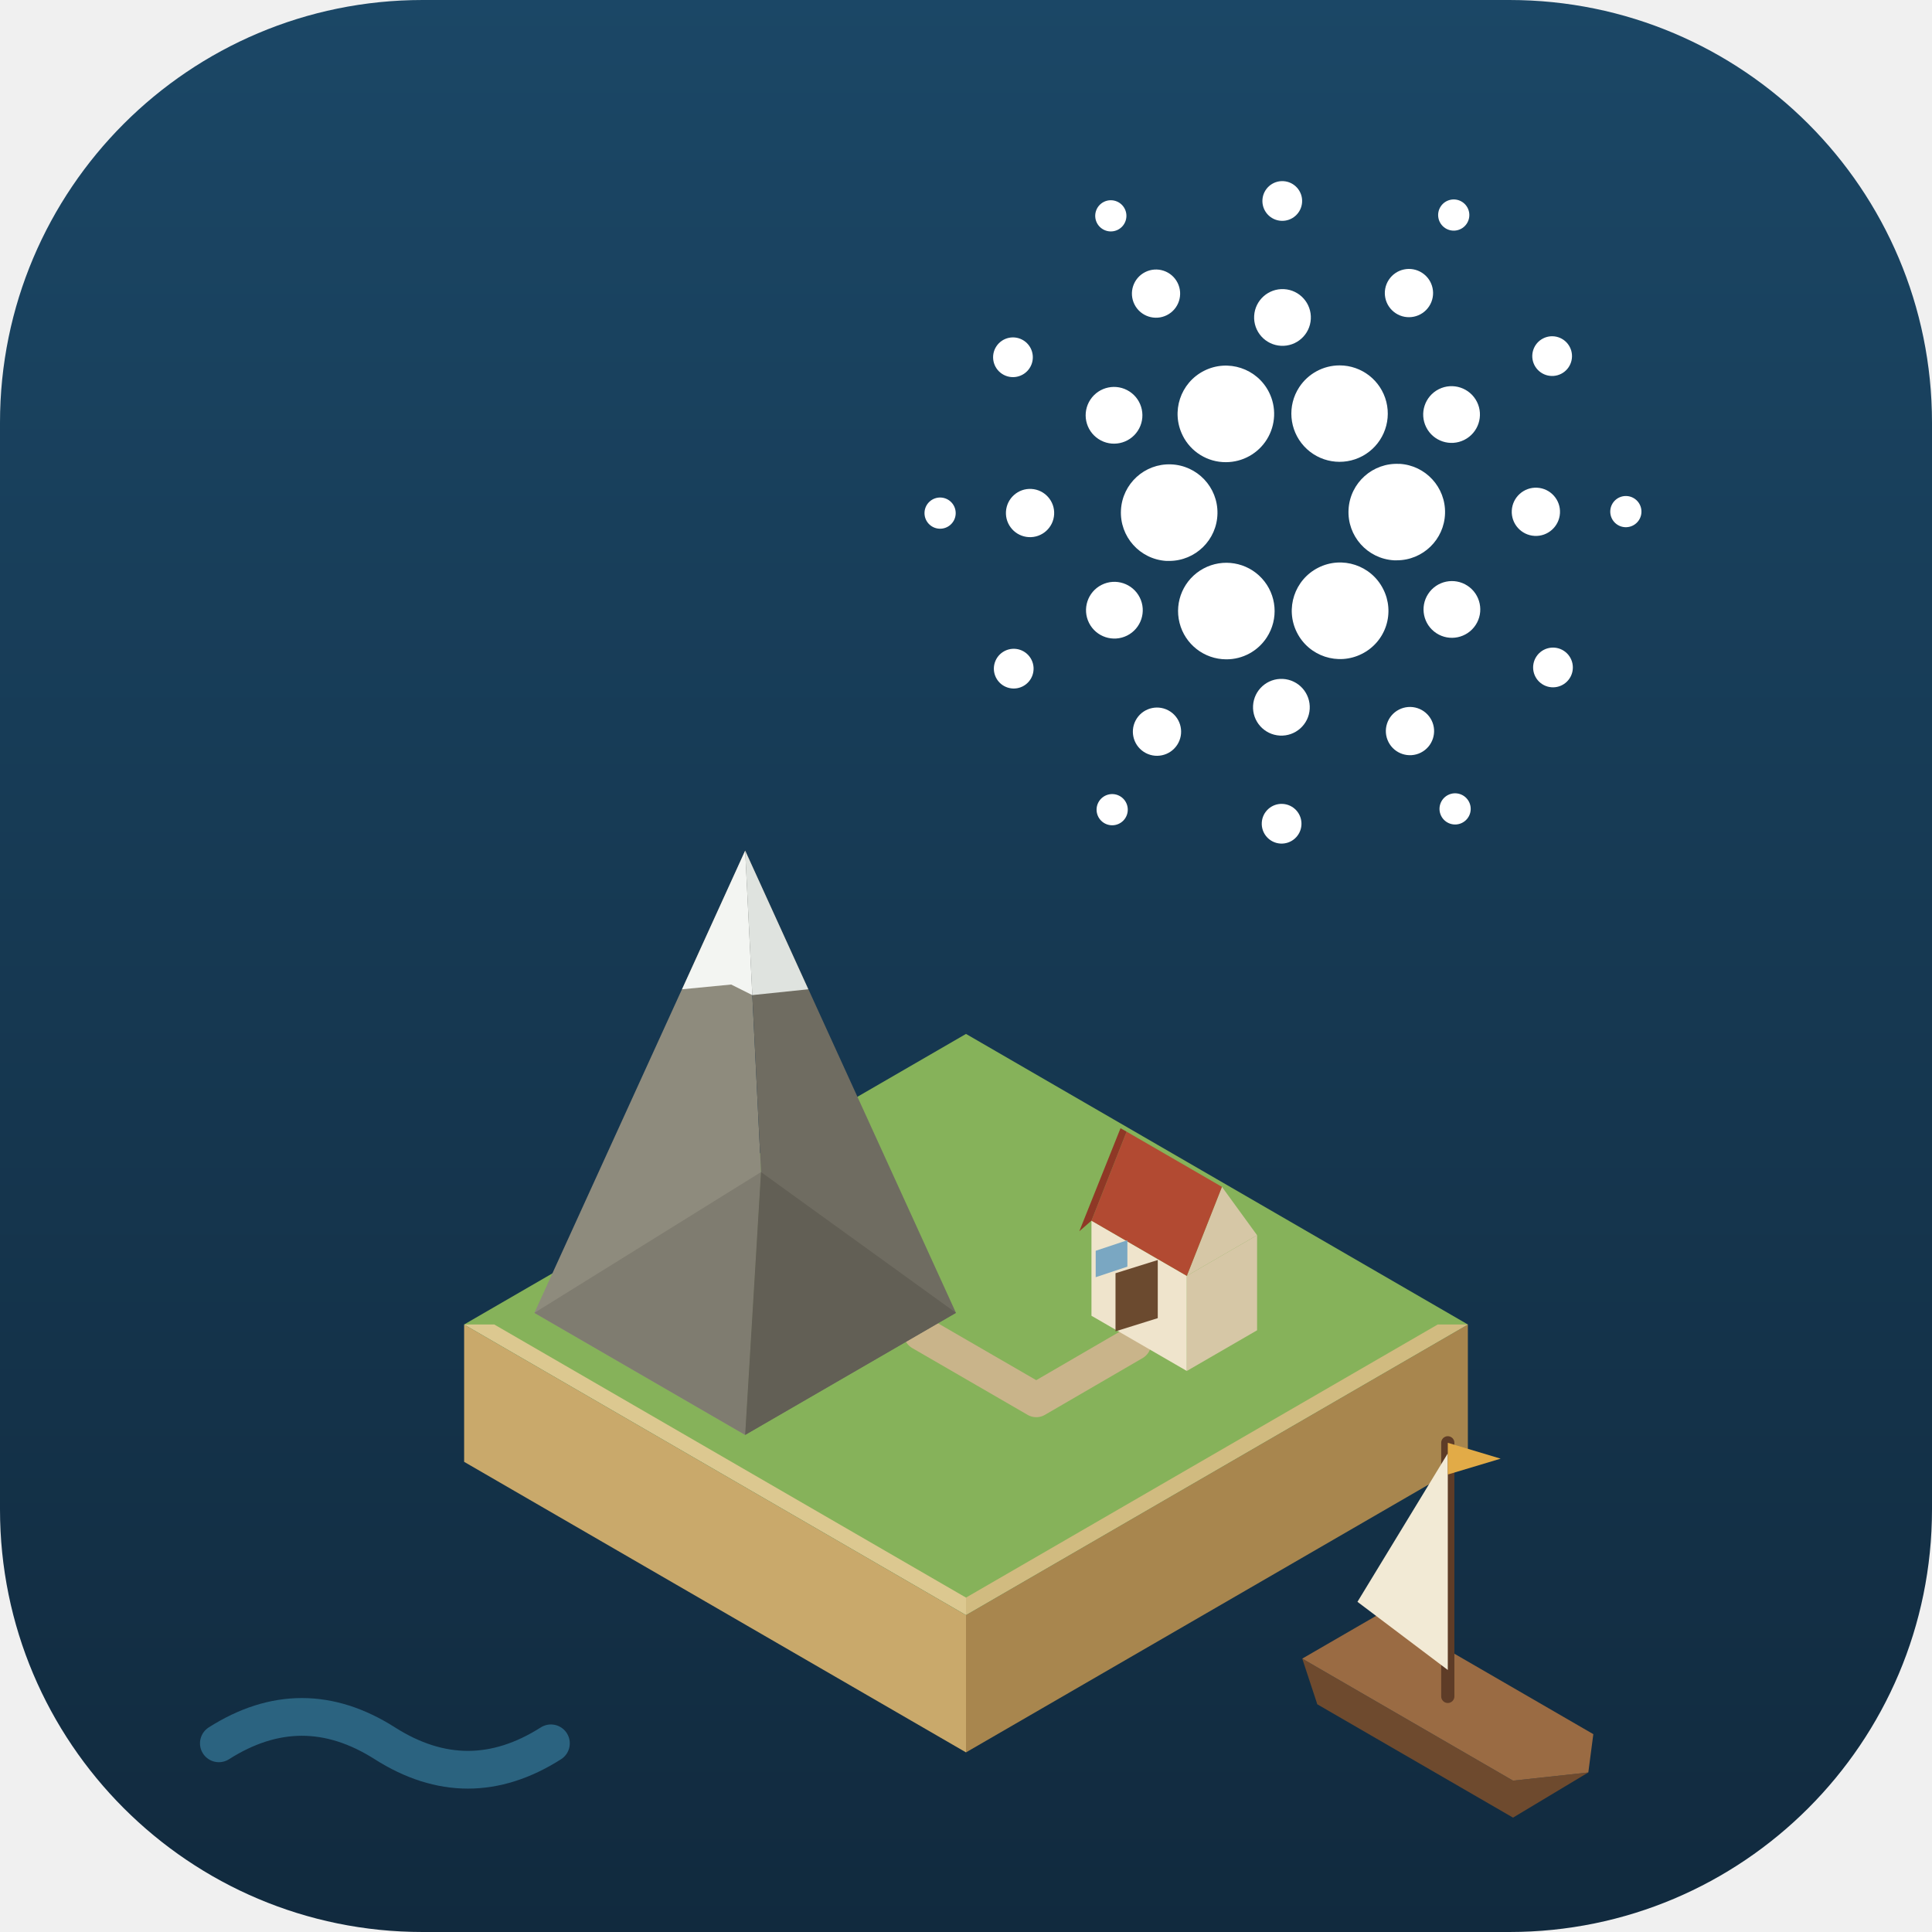
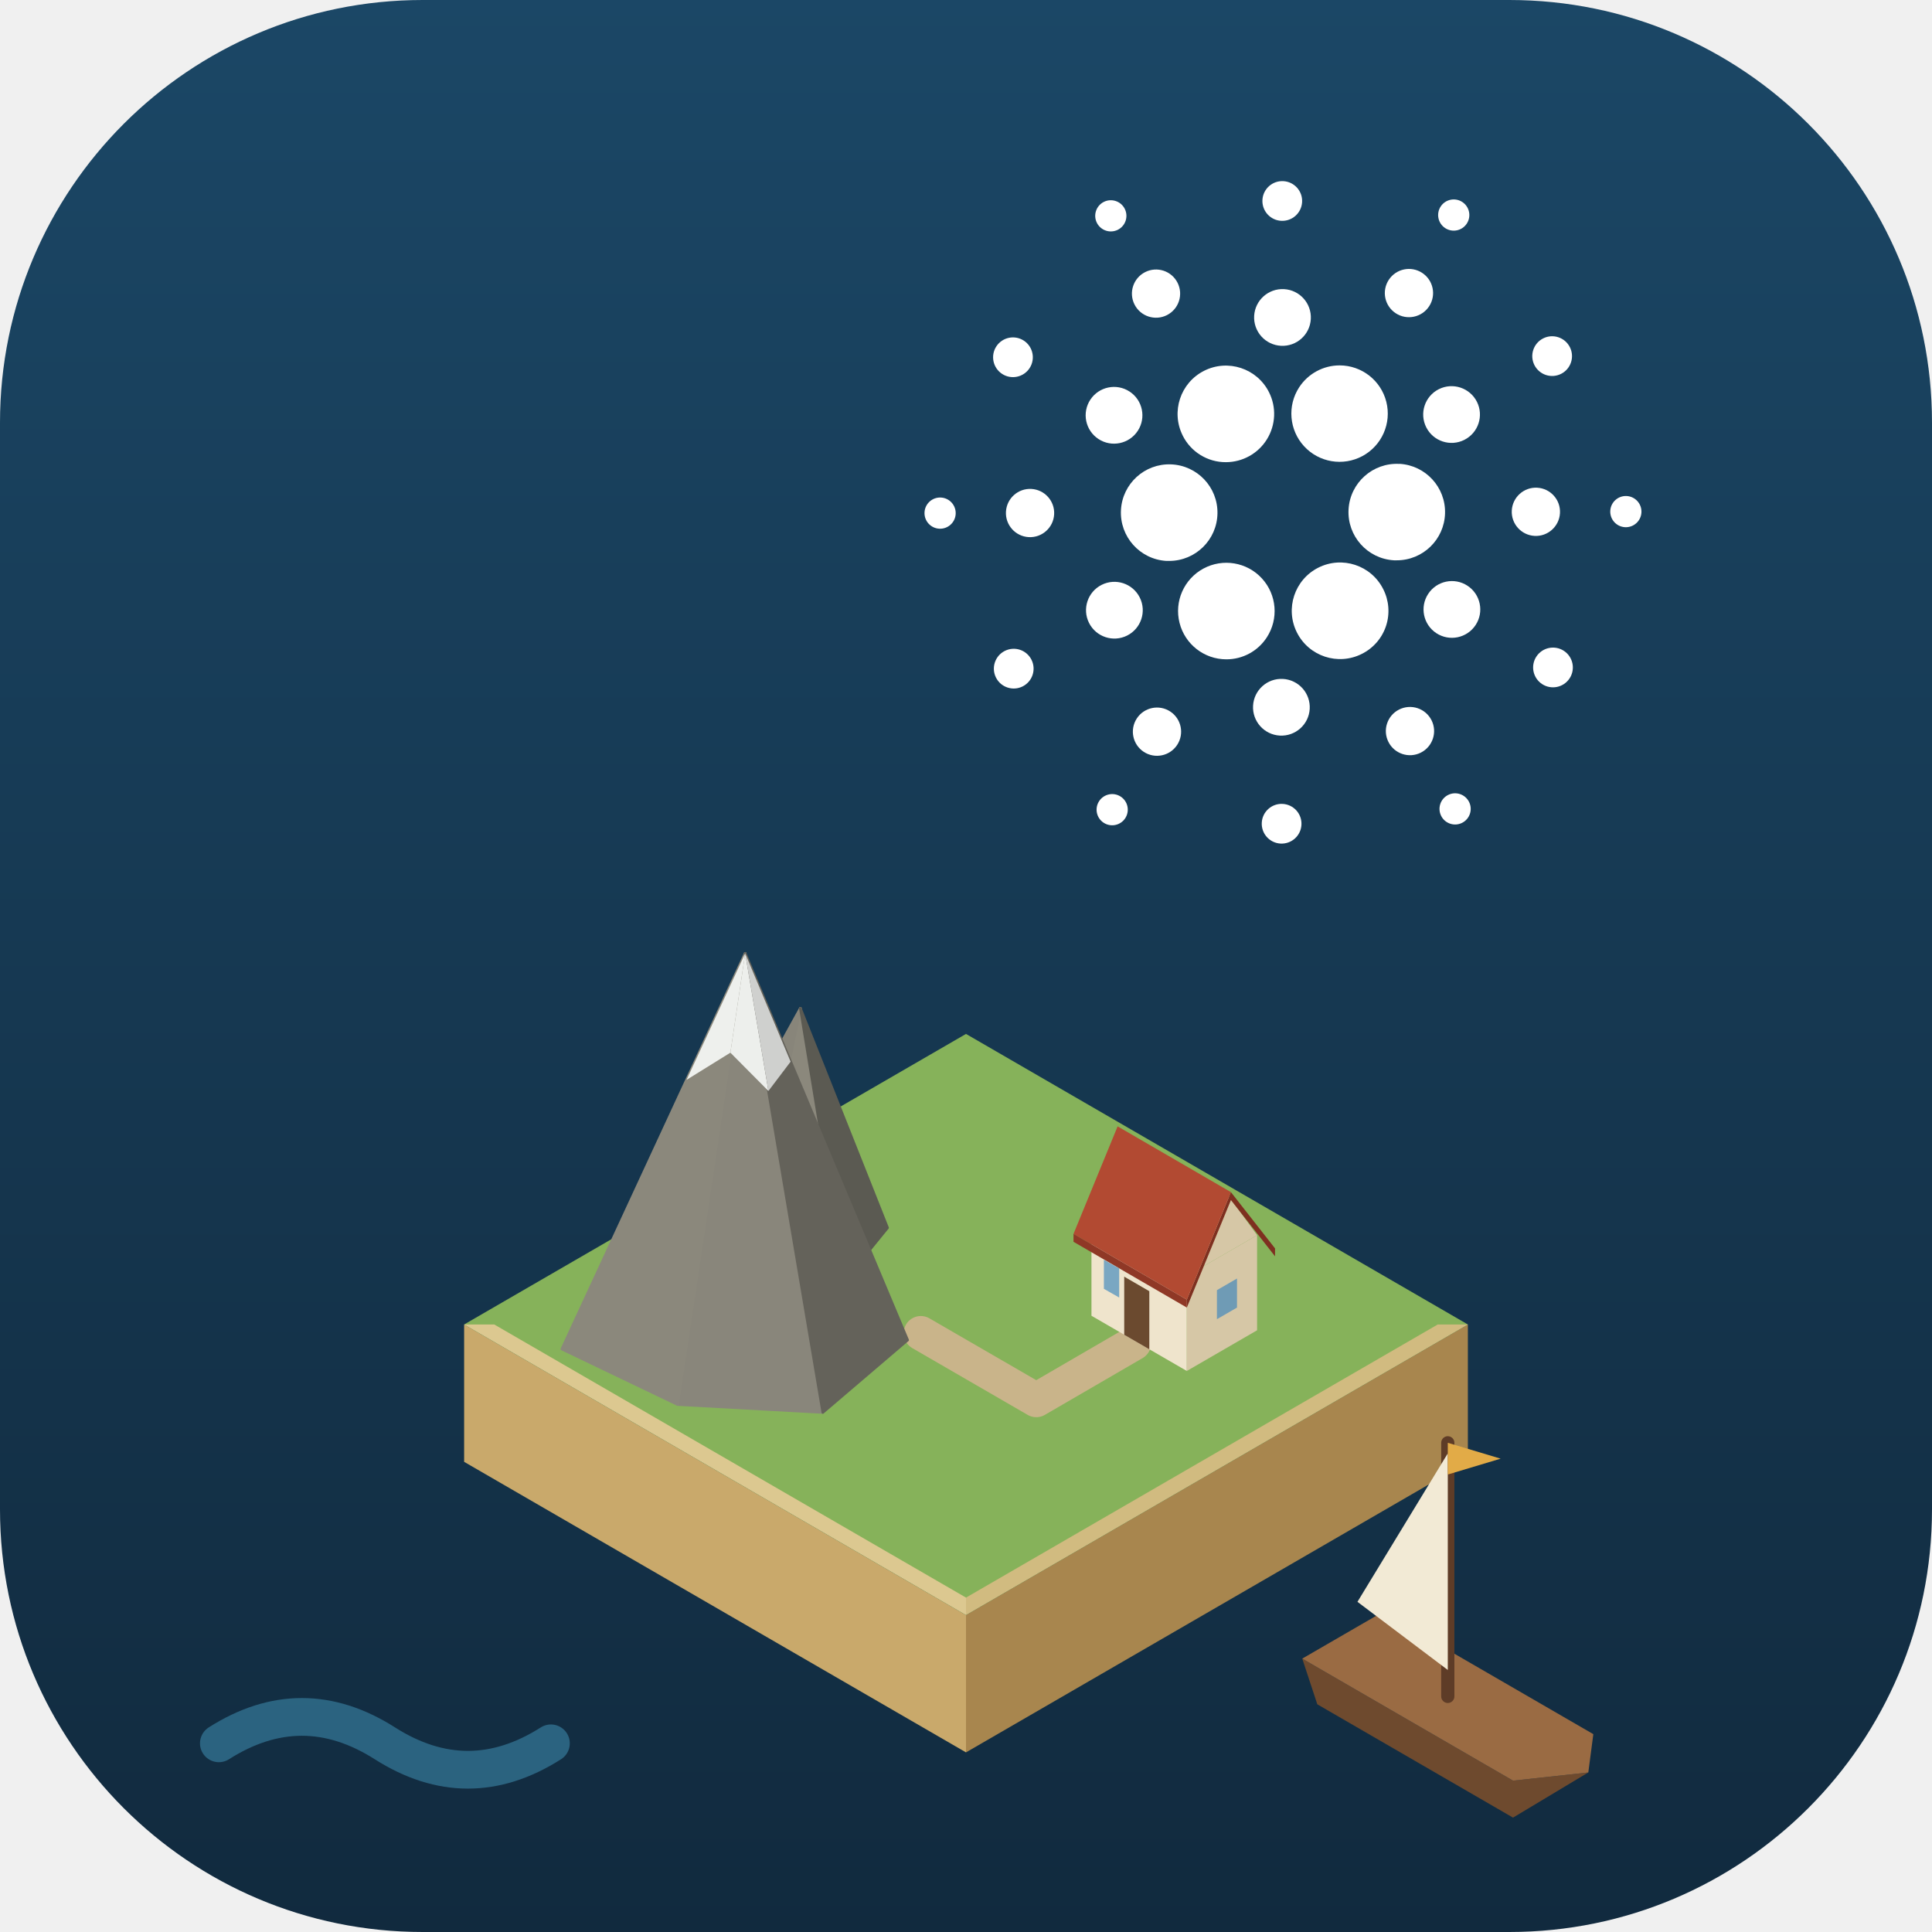
<svg xmlns="http://www.w3.org/2000/svg" viewBox="0 0 512 512">
  <defs>
    <linearGradient id="sea" x1="0" y1="0" x2="0" y2="1">
      <stop offset="0" stop-color="#1b4766" />
      <stop offset="1" stop-color="#112a3e" />
    </linearGradient>
  </defs>
  <rect width="512" height="512" rx="112" fill="url(#sea)" />
  <g transform="translate(256 470) scale(0.7) translate(-256 -470)">
    <polygon points="66.0,300.0 256.0,410.0 256.0,462.0 66.0,352.0" fill="#c9a96b" />
    <polygon points="256.0,410.0 446.0,300.0 446.0,352.0 256.0,462.0" fill="#a8864e" />
    <polygon points="256.0,190.0 446.0,300.0 256.0,410.0 66.0,300.0" fill="#86b25a" />
    <polygon points="66.0,300.0 256.0,410.0 256.0,403.4 77.4,300.0" fill="#dcc890" />
    <polygon points="256.0,410.0 446.0,300.0 434.6,300.0 256.0,403.4" fill="#d1bb80" />
    <polyline points="319.6,307.1 282.6,328.6 238.9,303.3" fill="none" stroke="#c9b48a" stroke-width="13" stroke-linejoin="round" stroke-linecap="round" />
-     <polygon points="92.6,295.6 172.4,341.8 178.4,242.3 172.4,120.6" fill="#8e8b7d" />
-     <polygon points="92.6,295.6 178.4,242.3 172.4,341.8" fill="#7f7c70" />
-     <polygon points="172.4,341.8 252.2,295.6 172.4,120.6 178.4,242.3" fill="#6f6c61" />
-     <polygon points="178.4,242.3 252.2,295.6 172.4,341.8" fill="#625f55" />
-     <polygon points="172.4,120.6 148.5,173.1 167.1,171.3 175.1,175.3" fill="#f3f5f2" />
-     <polygon points="172.4,120.6 175.1,175.3 196.3,173.1" fill="#dfe3df" />
+     <polygon points="210.2,283.2 172.8,279.7 193.3,180.3" fill="#8b887c" stroke="#8b887c" stroke-width="1" stroke-linejoin="round" />
+     <polygon points="172.8,279.7 148.4,261.6 193.3,180.3" fill="#88857a" stroke="#88857a" stroke-width="1" stroke-linejoin="round" />
+     <polygon points="226.3,263.4 210.2,283.2 193.3,180.3" fill="#5b5a52" stroke="#5b5a52" stroke-width="1" stroke-linejoin="round" />
+     <polygon points="193.3,180.3 193.3,180.3 193.3,180.3" fill="#eef0ee" stroke-linejoin="round" />
+     <polygon points="193.3,180.3 193.3,180.3 193.3,180.3" fill="#eceeeb" stroke-linejoin="round" />
+     <polygon points="193.3,180.3 193.3,180.3 193.3,180.3" fill="#c7c9c6" stroke-linejoin="round" />
+     <polygon points="201.8,333.3 146.8,330.3 172.4,159.5" fill="#89867b" stroke="#89867b" stroke-width="1" stroke-linejoin="round" />
+     <polygon points="146.8,330.3 103.0,309.3 172.4,159.5" fill="#8b887c" stroke="#8b887c" stroke-width="1" stroke-linejoin="round" />
+     <polygon points="233.9,305.9 201.8,333.3 172.4,159.5" fill="#64625a" stroke="#64625a" stroke-width="1" stroke-linejoin="round" />
+     <polygon points="181.2,211.6 166.8,197.1 172.4,159.5" fill="#edefec" stroke-linejoin="round" />
+     <polygon points="166.8,197.1 150.2,207.4 172.4,159.5" fill="#eef0ed" stroke-linejoin="round" />
+     <polygon points="189.6,200.5 181.2,211.6 172.4,159.5" fill="#cfd0ce" stroke-linejoin="round" />
    <polygon points="303.5,296.7 339.6,317.6 339.6,281.6 303.5,260.7" fill="#efe4cc" />
    <polygon points="339.6,317.6 366.2,302.2 366.2,266.2 339.6,281.6" fill="#d6c7a6" />
    <polygon points="339.6,281.6 366.2,266.2 352.9,247.9" fill="#d6c7a6" />
-     <polygon points="303.5,260.7 339.6,281.6 352.9,247.9 316.8,227.0" fill="#b24a32" />
-     <polygon points="303.5,260.7 316.8,227.0 314.5,225.7 298.9,264.7" fill="#8f3826" />
-     <polygon points="312.6,302.6 328.6,297.6 328.6,275.6 312.6,280.6" fill="#6b4a2f" />
-     <polygon points="305.1,282.1 317.1,278.1 317.1,268.1 305.1,272.1" fill="#7aa7c2" />
+     <polygon points="356.3,249.9 339.6,290.6 339.6,293.6 356.3,252.9 373.0,274.2 373.0,271.2" fill="#7e3020" />
+     <polygon points="296.7,265.7 339.6,290.6 356.3,249.9 313.4,225.0" fill="#b24a32" />
+     <polygon points="296.7,265.7 339.6,290.6 339.6,293.6 296.7,268.7" fill="#8f3826" />
+     <polygon points="315.9,303.9 325.4,309.4 325.4,287.4 315.9,281.9" fill="#6b4a2f" />
+     <polygon points="308.2,286.5 314.0,289.8 314.0,278.8 308.2,275.5" fill="#7aa7c2" />
+     <polygon points="351.0,298.0 358.6,293.6 358.6,282.6 351.0,287.0" fill="#6f9bb5" />
    <polygon points="383.3,426.5 463.1,472.7 491.6,469.6 463.1,486.7 389.0,443.8" fill="#6e4a2e" />
    <polygon points="413.7,408.9 493.5,455.1 491.6,469.6 463.1,472.7 383.3,426.5" fill="#9a6b43" />
    <line x1="438.4" y1="440.8" x2="438.4" y2="344.8" stroke="#5e3c27" stroke-width="5" stroke-linecap="round" />
    <polygon points="438.4,348.8 438.4,430.8 404.2,405.0" fill="#f2ead5" />
    <polygon points="438.4,344.8 458.4,350.8 438.4,356.8" fill="#e2ab47" />
  </g>
  <g fill="none" stroke="#3f8fb3" stroke-width="10" stroke-linecap="round" opacity="0.55">
    <path d="M58 462 q22 -14 44 0 t44 0" />
  </g>
  <g transform="translate(245 48) scale(0.50667)">
    <path d="M102.76,172a25.31,25.31,0,0,0,23.78,26.65c.49,0,1,0,1.46,0A25.26,25.26,0,1,0,102.76,172Z" fill="#fff" />
    <path d="M8.62,165.5a8.16,8.16,0,1,0,7.69,8.61A8.15,8.15,0,0,0,8.62,165.5Z" fill="#fff" />
    <path d="M101.16,25.43a8.16,8.16,0,1,0-11-3.62A8.18,8.18,0,0,0,101.16,25.43Z" fill="#fff" />
    <path d="M126.78,70.1a12.61,12.61,0,1,0-16.94-5.59A12.62,12.62,0,0,0,126.78,70.1Z" fill="#fff" />
    <path d="M40.58,100.82a10.39,10.39,0,1,0-3-14.38A10.39,10.39,0,0,0,40.58,100.82Z" fill="#fff" />
    <path d="M55.93,161a12.62,12.62,0,1,0,11.88,13.31A12.62,12.62,0,0,0,55.93,161Z" fill="#fff" />
    <path d="M42,245.72a10.39,10.39,0,1,0,13.95,4.6A10.37,10.37,0,0,0,42,245.72Z" fill="#fff" />
    <path d="M91,134.89a14.84,14.84,0,1,0-4.27-20.55A14.83,14.83,0,0,0,91,134.89Z" fill="#fff" />
    <path d="M246.47,69.1a12.62,12.62,0,1,0-3.63-17.47A12.61,12.61,0,0,0,246.47,69.1Z" fill="#fff" />
    <path d="M272.35,24.57A8.16,8.16,0,1,0,270,13.26,8.16,8.16,0,0,0,272.35,24.57Z" fill="#fff" />
    <path d="M248.45,147.91a25.25,25.25,0,0,0-2.87,50.42c.49,0,1,0,1.45,0a25.25,25.25,0,0,0,1.42-50.46Z" fill="#fff" />
    <path d="M135.08,133.14A25.12,25.12,0,0,0,157.64,147a25.25,25.25,0,0,0,22.54-36.62,25.25,25.25,0,1,0-45.1,22.73Z" fill="#fff" />
    <path d="M333,100.79a10.39,10.39,0,1,0-14-4.6A10.4,10.4,0,0,0,333,100.79Z" fill="#fff" />
    <path d="M269,108.83a14.84,14.84,0,1,0,19.94,6.58A14.86,14.86,0,0,0,269,108.83Z" fill="#fff" />
    <path d="M186.55,20.76a10.39,10.39,0,1,0-9.79-11A10.38,10.38,0,0,0,186.55,20.76Z" fill="#fff" />
    <path d="M186.43,86.13a14.84,14.84,0,1,0-14-15.66A14.84,14.84,0,0,0,186.43,86.13Z" fill="#fff" />
    <path d="M106,237.68a14.84,14.84,0,1,0-19.93-6.58A14.85,14.85,0,0,0,106,237.68Z" fill="#fff" />
    <path d="M196,107.79a25.22,25.22,0,1,0,21.14-11.41A25.28,25.28,0,0,0,196,107.79Z" fill="#fff" />
    <path d="M239.92,213.37a25.26,25.26,0,1,0-11.18,33.91A25.11,25.11,0,0,0,239.92,213.37Z" fill="#fff" />
    <path d="M284,211.62a14.84,14.84,0,1,0,4.27,20.55A14.84,14.84,0,0,0,284,211.62Z" fill="#fff" />
    <path d="M332.38,173.68a12.62,12.62,0,1,0-13.31,11.88A12.62,12.62,0,0,0,332.38,173.68Z" fill="#fff" />
    <path d="M367.3,164.71a8.16,8.16,0,1,0,7.69,8.61A8.17,8.17,0,0,0,367.3,164.71Z" fill="#fff" />
    <path d="M334.42,245.68a10.39,10.39,0,1,0,3,14.39A10.39,10.39,0,0,0,334.42,245.68Z" fill="#fff" />
    <path d="M102.65,321.94a8.16,8.16,0,1,0,2.34,11.3A8.17,8.17,0,0,0,102.65,321.94Z" fill="#fff" />
    <path d="M273.83,321.08a8.16,8.16,0,1,0,11,3.62A8.16,8.16,0,0,0,273.83,321.08Z" fill="#fff" />
    <path d="M179,238.71a25.25,25.25,0,1,0-21.14,11.41A25.1,25.1,0,0,0,179,238.71Z" fill="#fff" />
    <path d="M128.53,277.41a12.62,12.62,0,1,0,3.63,17.47A12.62,12.62,0,0,0,128.53,277.41Z" fill="#fff" />
    <path d="M187.38,325.74a10.39,10.39,0,1,0,9.78,11A10.39,10.39,0,0,0,187.38,325.74Z" fill="#fff" />
    <path d="M187.49,260.37a14.84,14.84,0,1,0,14,15.67A14.85,14.85,0,0,0,187.49,260.37Z" fill="#fff" />
    <path d="M248.21,276.4a12.62,12.62,0,1,0,17,5.59A12.62,12.62,0,0,0,248.21,276.4Z" fill="#fff" />
  </g>
</svg>
